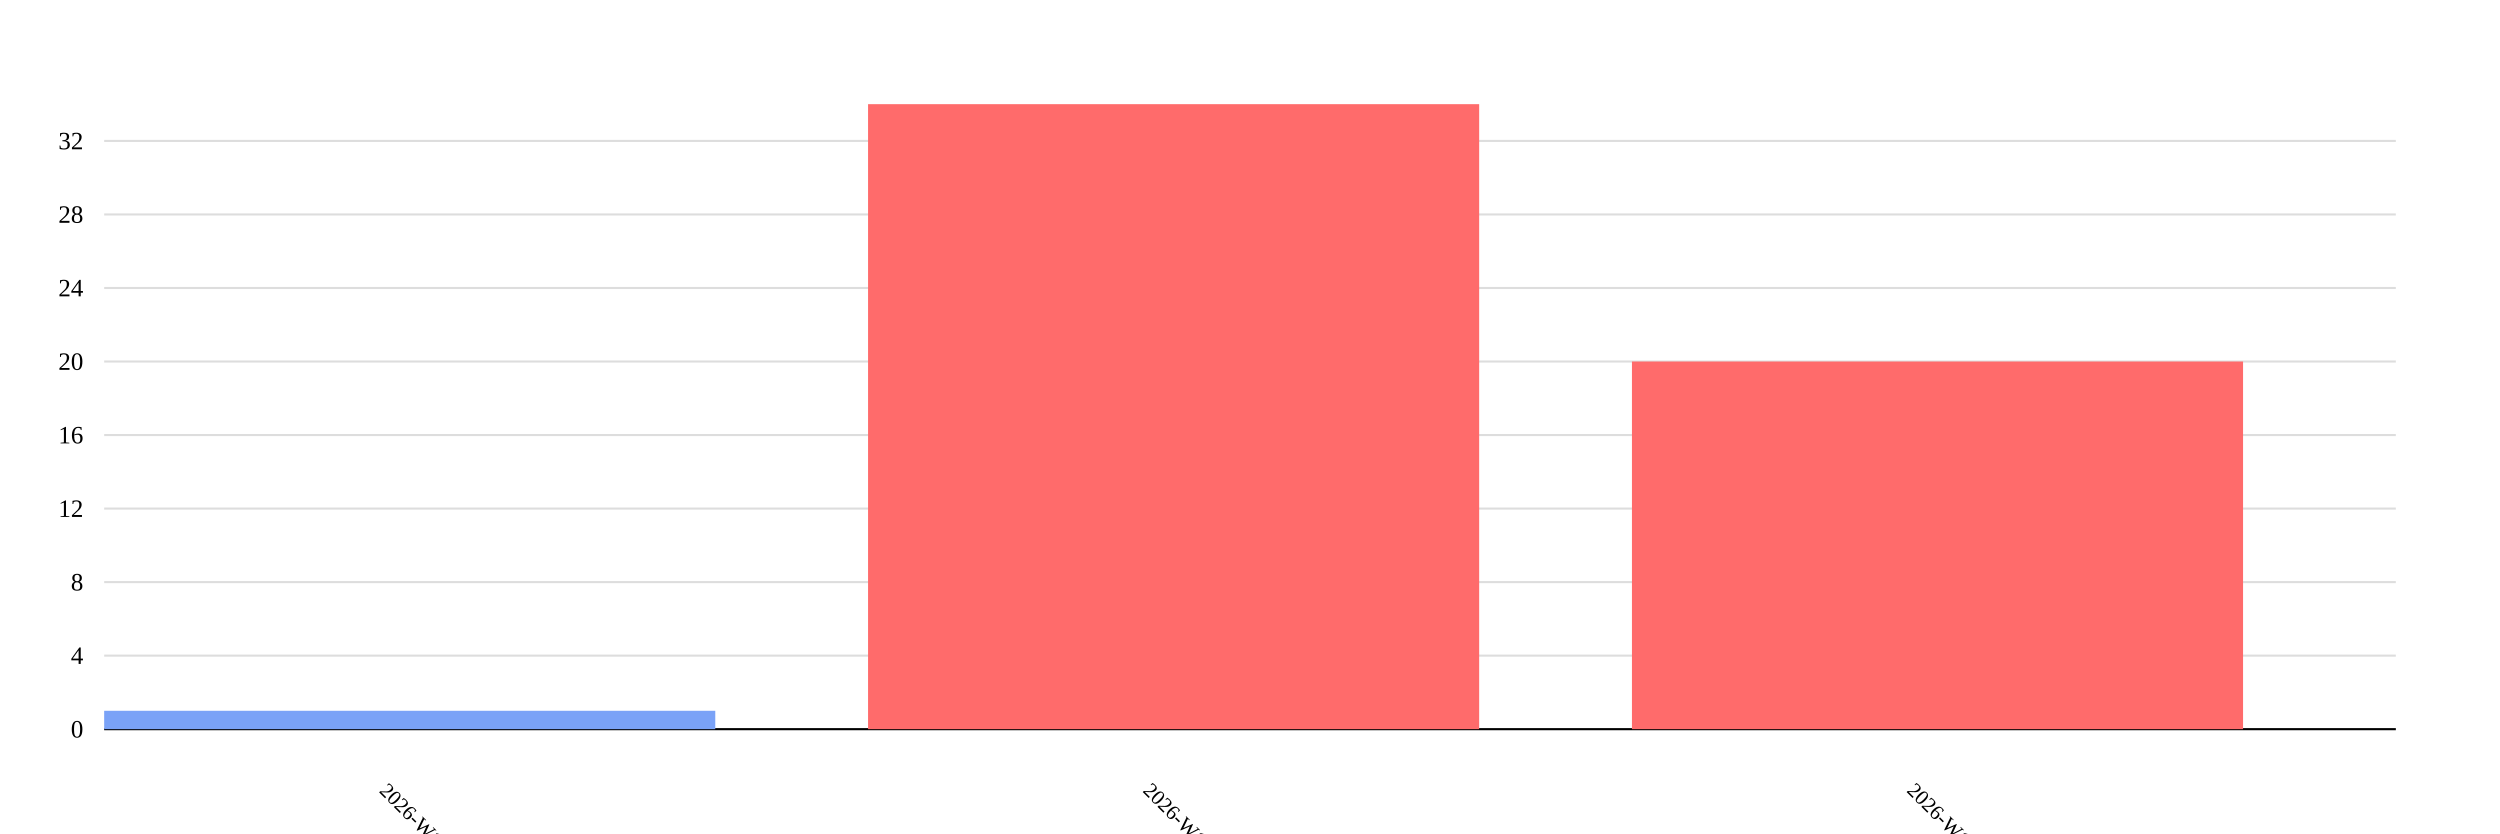
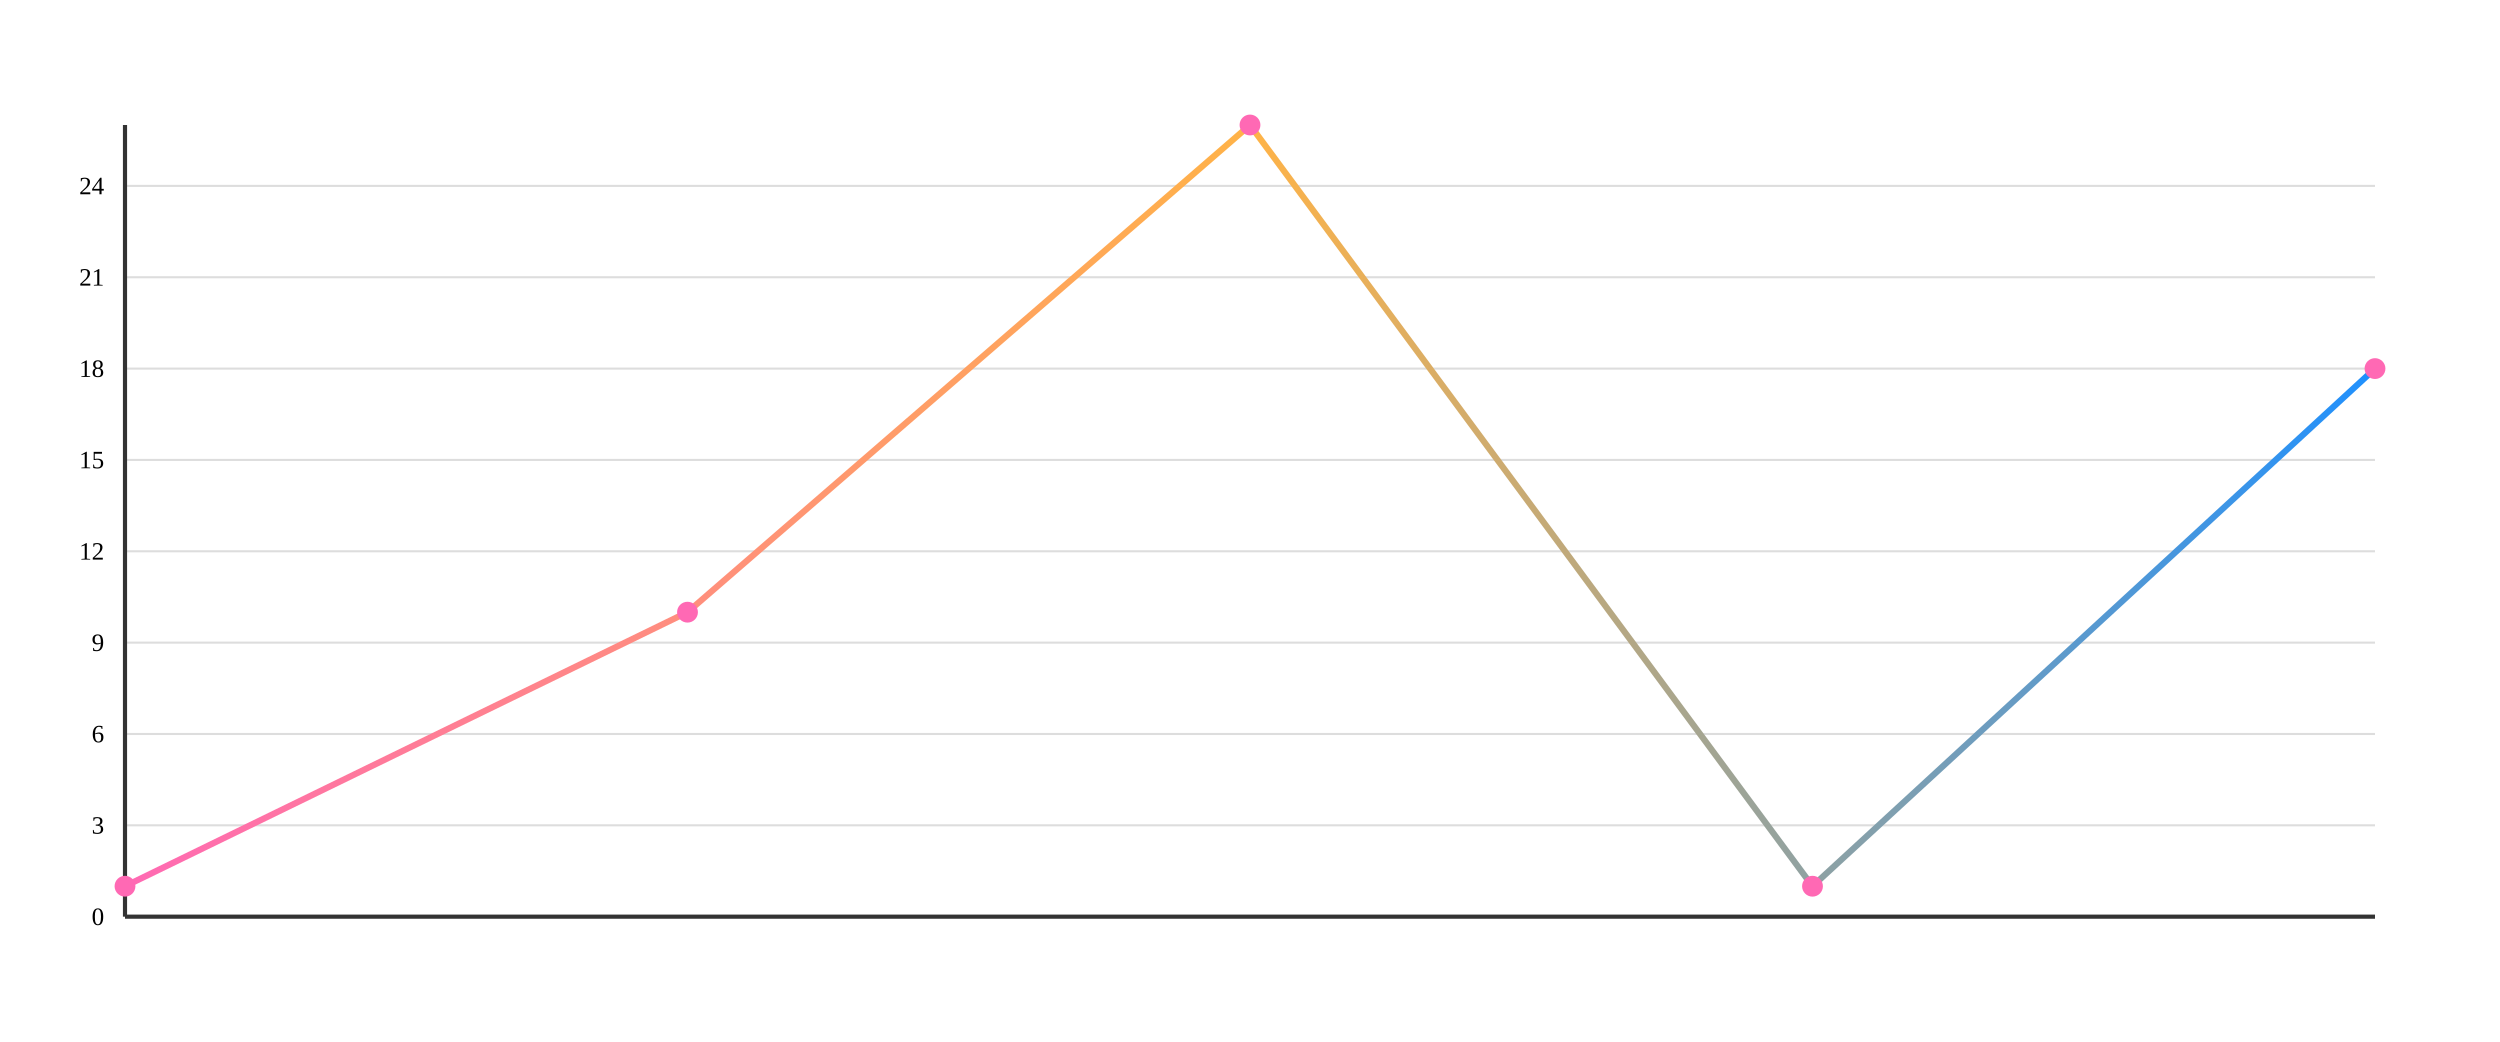
- <svg xmlns="http://www.w3.org/2000/svg" width="1200" height="400">
-   <line x1="50" y1="350" x2="1150" y2="350" stroke="#ddd" stroke-width="1" />
-   <text x="40" y="354" font-size="12" text-anchor="end">0</text>
-   <line x1="50" y1="314.706" x2="1150" y2="314.706" stroke="#ddd" stroke-width="1" />
-   <text x="40" y="318.706" font-size="12" text-anchor="end">4</text>
-   <line x1="50" y1="279.412" x2="1150" y2="279.412" stroke="#ddd" stroke-width="1" />
-   <text x="40" y="283.412" font-size="12" text-anchor="end">8</text>
-   <line x1="50" y1="244.118" x2="1150" y2="244.118" stroke="#ddd" stroke-width="1" />
-   <text x="40" y="248.118" font-size="12" text-anchor="end">12</text>
-   <line x1="50" y1="208.824" x2="1150" y2="208.824" stroke="#ddd" stroke-width="1" />
-   <text x="40" y="212.824" font-size="12" text-anchor="end">16</text>
-   <line x1="50" y1="173.529" x2="1150" y2="173.529" stroke="#ddd" stroke-width="1" />
-   <text x="40" y="177.529" font-size="12" text-anchor="end">20</text>
-   <line x1="50" y1="138.235" x2="1150" y2="138.235" stroke="#ddd" stroke-width="1" />
-   <text x="40" y="142.235" font-size="12" text-anchor="end">24</text>
-   <line x1="50" y1="102.941" x2="1150" y2="102.941" stroke="#ddd" stroke-width="1" />
-   <text x="40" y="106.941" font-size="12" text-anchor="end">28</text>
-   <line x1="50" y1="67.647" x2="1150" y2="67.647" stroke="#ddd" stroke-width="1" />
-   <text x="40" y="71.647" font-size="12" text-anchor="end">32</text>
-   <line x1="50" y1="350" x2="1150" y2="350" stroke="#000" />
-   <rect x="50" y="341.176" width="293.333" height="8.824" fill="#7aa2f7" />
-   <text x="196.667" y="395" font-size="10" text-anchor="middle" transform="rotate(45 196.6667,395)">2026-W11</text>
-   <rect x="416.667" y="50" width="293.333" height="300" fill="#ff6b6b" />
-   <text x="563.333" y="395" font-size="10" text-anchor="middle" transform="rotate(45 563.3333,395)">2026-W12</text>
-   <rect x="783.333" y="173.529" width="293.333" height="176.471" fill="#ff6b6b" />
-   <text x="930" y="395" font-size="10" text-anchor="middle" transform="rotate(45 930,395)">2026-W13</text>
+ <svg xmlns="http://www.w3.org/2000/svg" width="1200" height="500">
+   <defs>
+     <linearGradient id="animeGradient" x1="0%" y1="0%" x2="100%" y2="0%">
+       <stop offset="0%" stop-color="#ff69b4" />
+       <stop offset="50%" stop-color="#ffb347" />
+       <stop offset="100%" stop-color="#1e90ff" />
+     </linearGradient>
+   </defs>
+   <line x1="60" y1="440" x2="1140" y2="440" stroke="#ddd" stroke-width="1" />
+   <text x="50" y="444" font-size="12" text-anchor="end">0</text>
+   <line x1="60" y1="396.154" x2="1140" y2="396.154" stroke="#ddd" stroke-width="1" />
+   <text x="50" y="400.154" font-size="12" text-anchor="end">3</text>
+   <line x1="60" y1="352.308" x2="1140" y2="352.308" stroke="#ddd" stroke-width="1" />
+   <text x="50" y="356.308" font-size="12" text-anchor="end">6</text>
+   <line x1="60" y1="308.462" x2="1140" y2="308.462" stroke="#ddd" stroke-width="1" />
+   <text x="50" y="312.462" font-size="12" text-anchor="end">9</text>
+   <line x1="60" y1="264.615" x2="1140" y2="264.615" stroke="#ddd" stroke-width="1" />
+   <text x="50" y="268.615" font-size="12" text-anchor="end">12</text>
+   <line x1="60" y1="220.769" x2="1140" y2="220.769" stroke="#ddd" stroke-width="1" />
+   <text x="50" y="224.769" font-size="12" text-anchor="end">15</text>
+   <line x1="60" y1="176.923" x2="1140" y2="176.923" stroke="#ddd" stroke-width="1" />
+   <text x="50" y="180.923" font-size="12" text-anchor="end">18</text>
+   <line x1="60" y1="133.077" x2="1140" y2="133.077" stroke="#ddd" stroke-width="1" />
+   <text x="50" y="137.077" font-size="12" text-anchor="end">21</text>
+   <line x1="60" y1="89.231" x2="1140" y2="89.231" stroke="#ddd" stroke-width="1" />
+   <text x="50" y="93.231" font-size="12" text-anchor="end">24</text>
+   <line x1="60" y1="440" x2="1140" y2="440" stroke="#333" stroke-width="2" />
+   <line x1="60" y1="60" x2="60" y2="440" stroke="#333" stroke-width="2" />
+   <path d="M 60 425.385 L 330 293.846 L 600 60 L 870 425.385 L 1140 176.923 " fill="none" stroke="url(#animeGradient)" stroke-width="3" stroke-linecap="round" stroke-linejoin="round" />
+   <circle cx="60" cy="425.385" r="5" fill="#ff69b4">
+                  </circle>
+   <circle cx="330" cy="293.846" r="5" fill="#ff69b4">
+                  </circle>
+   <circle cx="600" cy="60" r="5" fill="#ff69b4">
+                  </circle>
+   <circle cx="870" cy="425.385" r="5" fill="#ff69b4">
+                  </circle>
+   <circle cx="1140" cy="176.923" r="5" fill="#ff69b4">
+                  </circle>
</svg>
